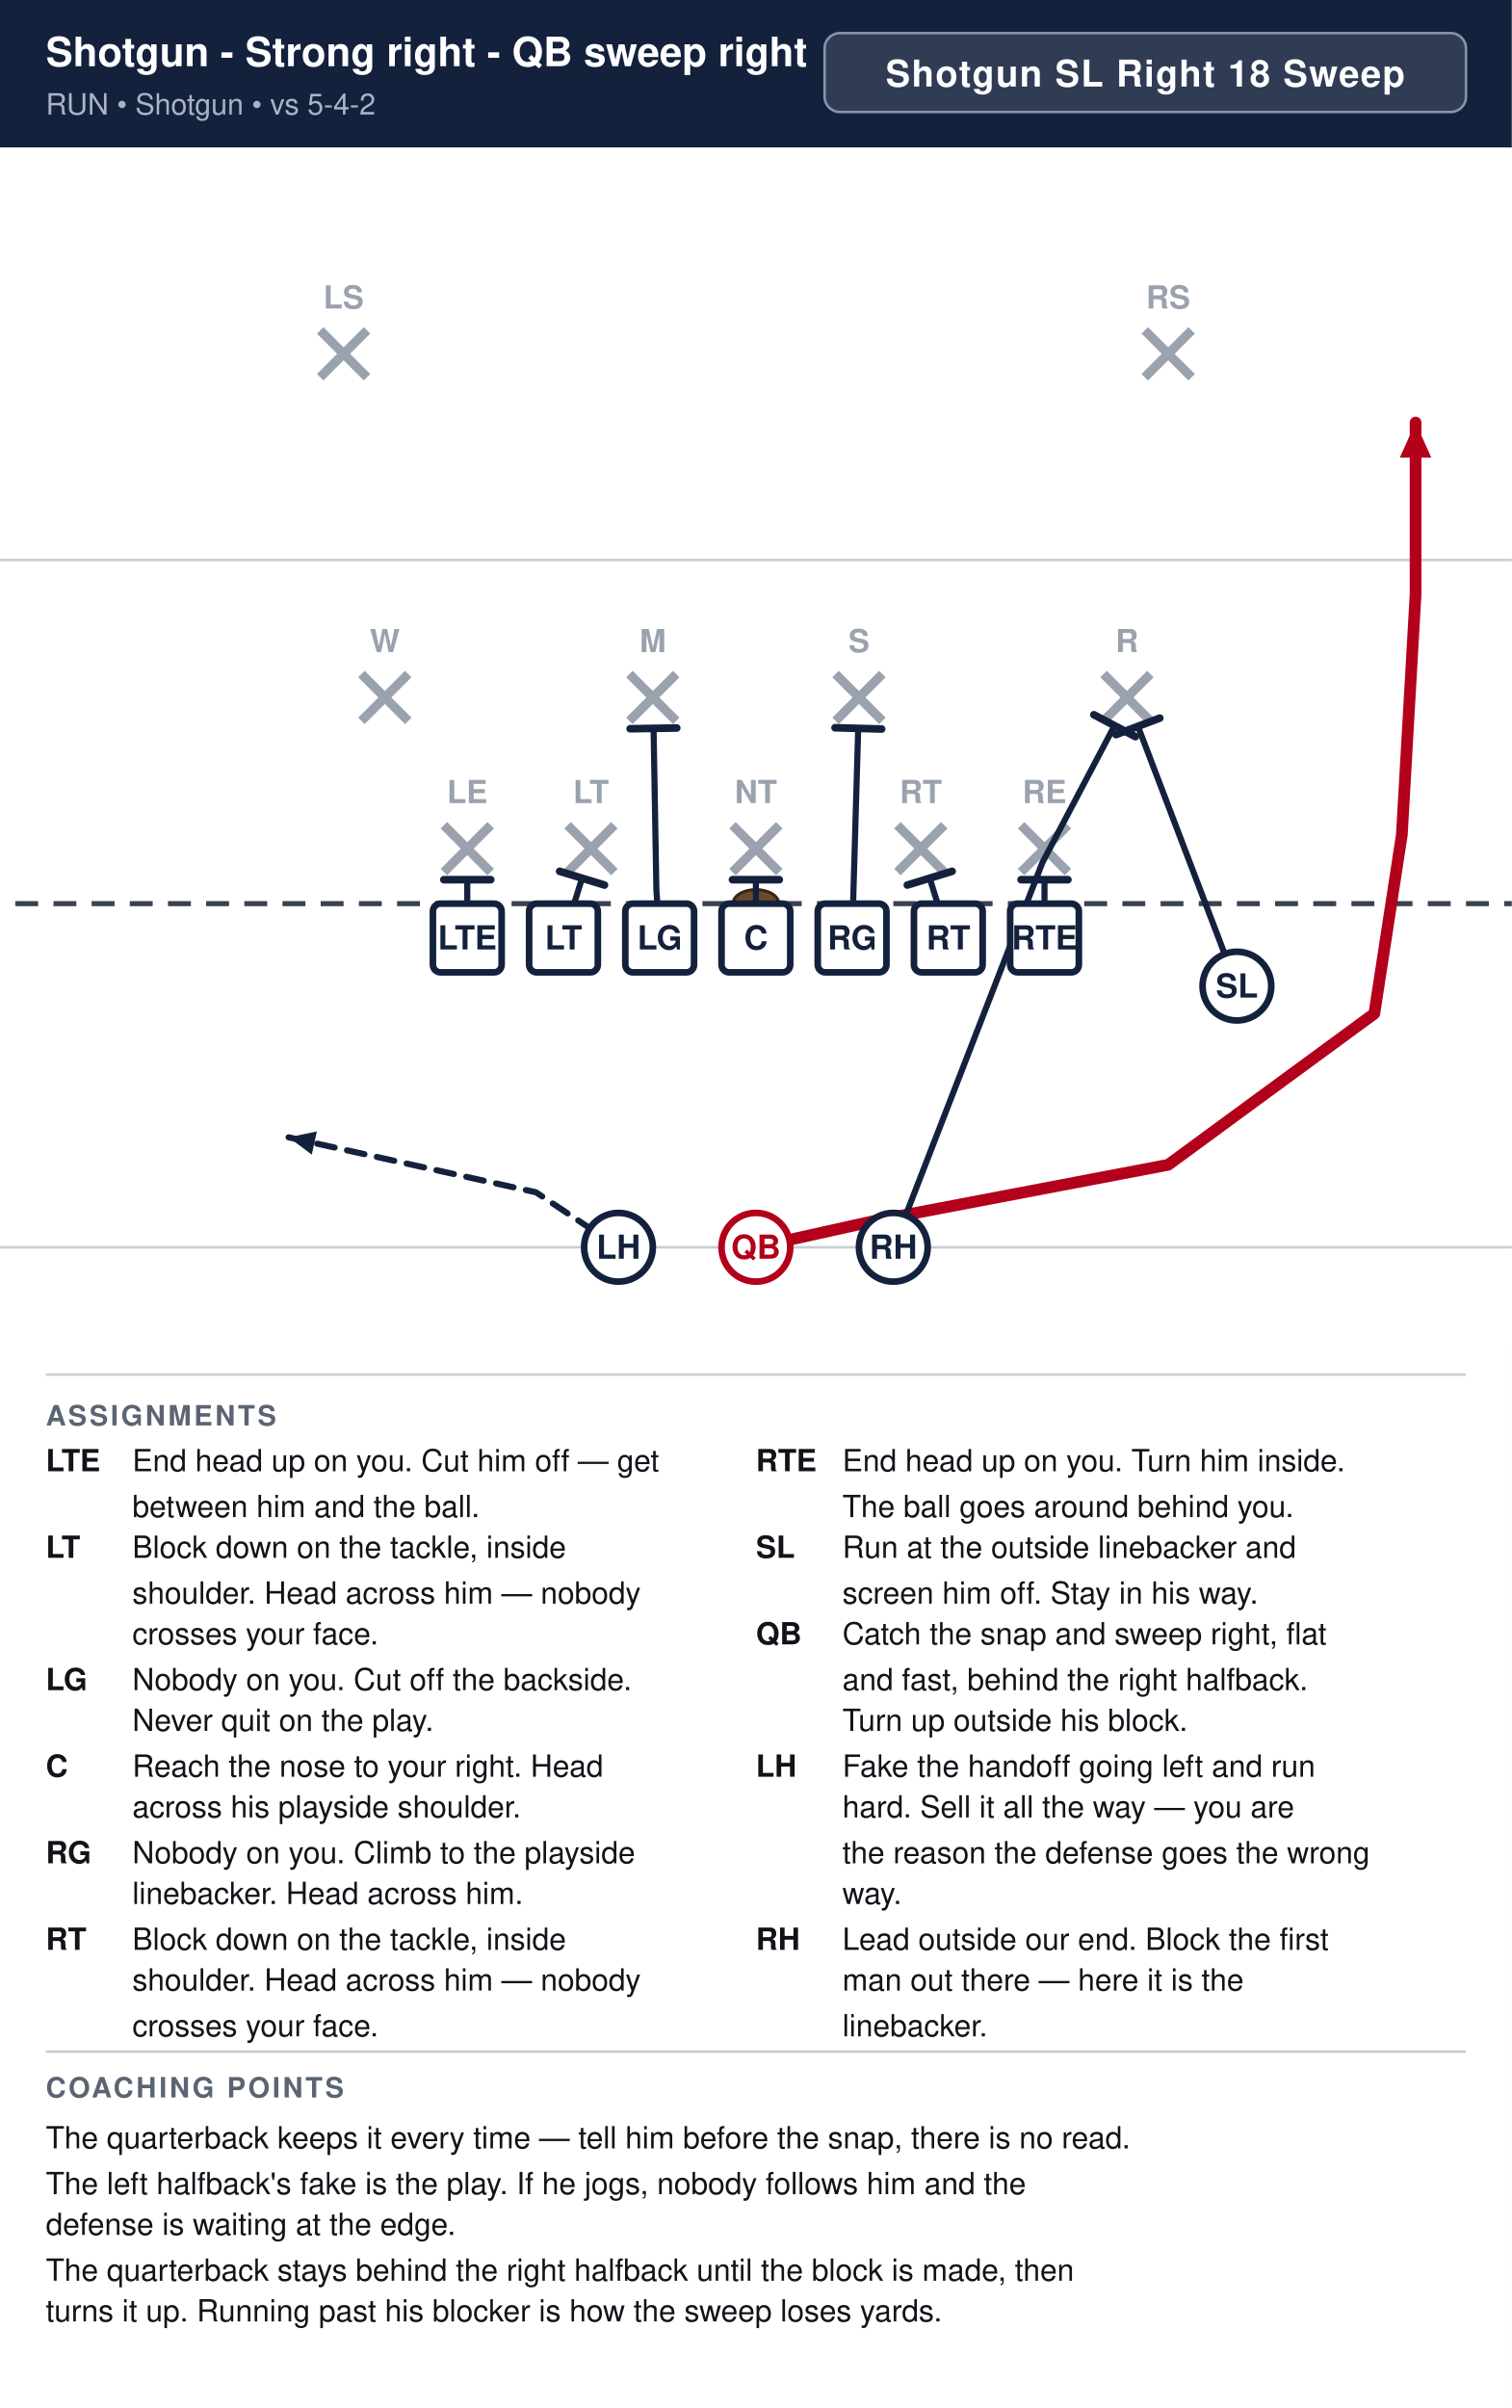
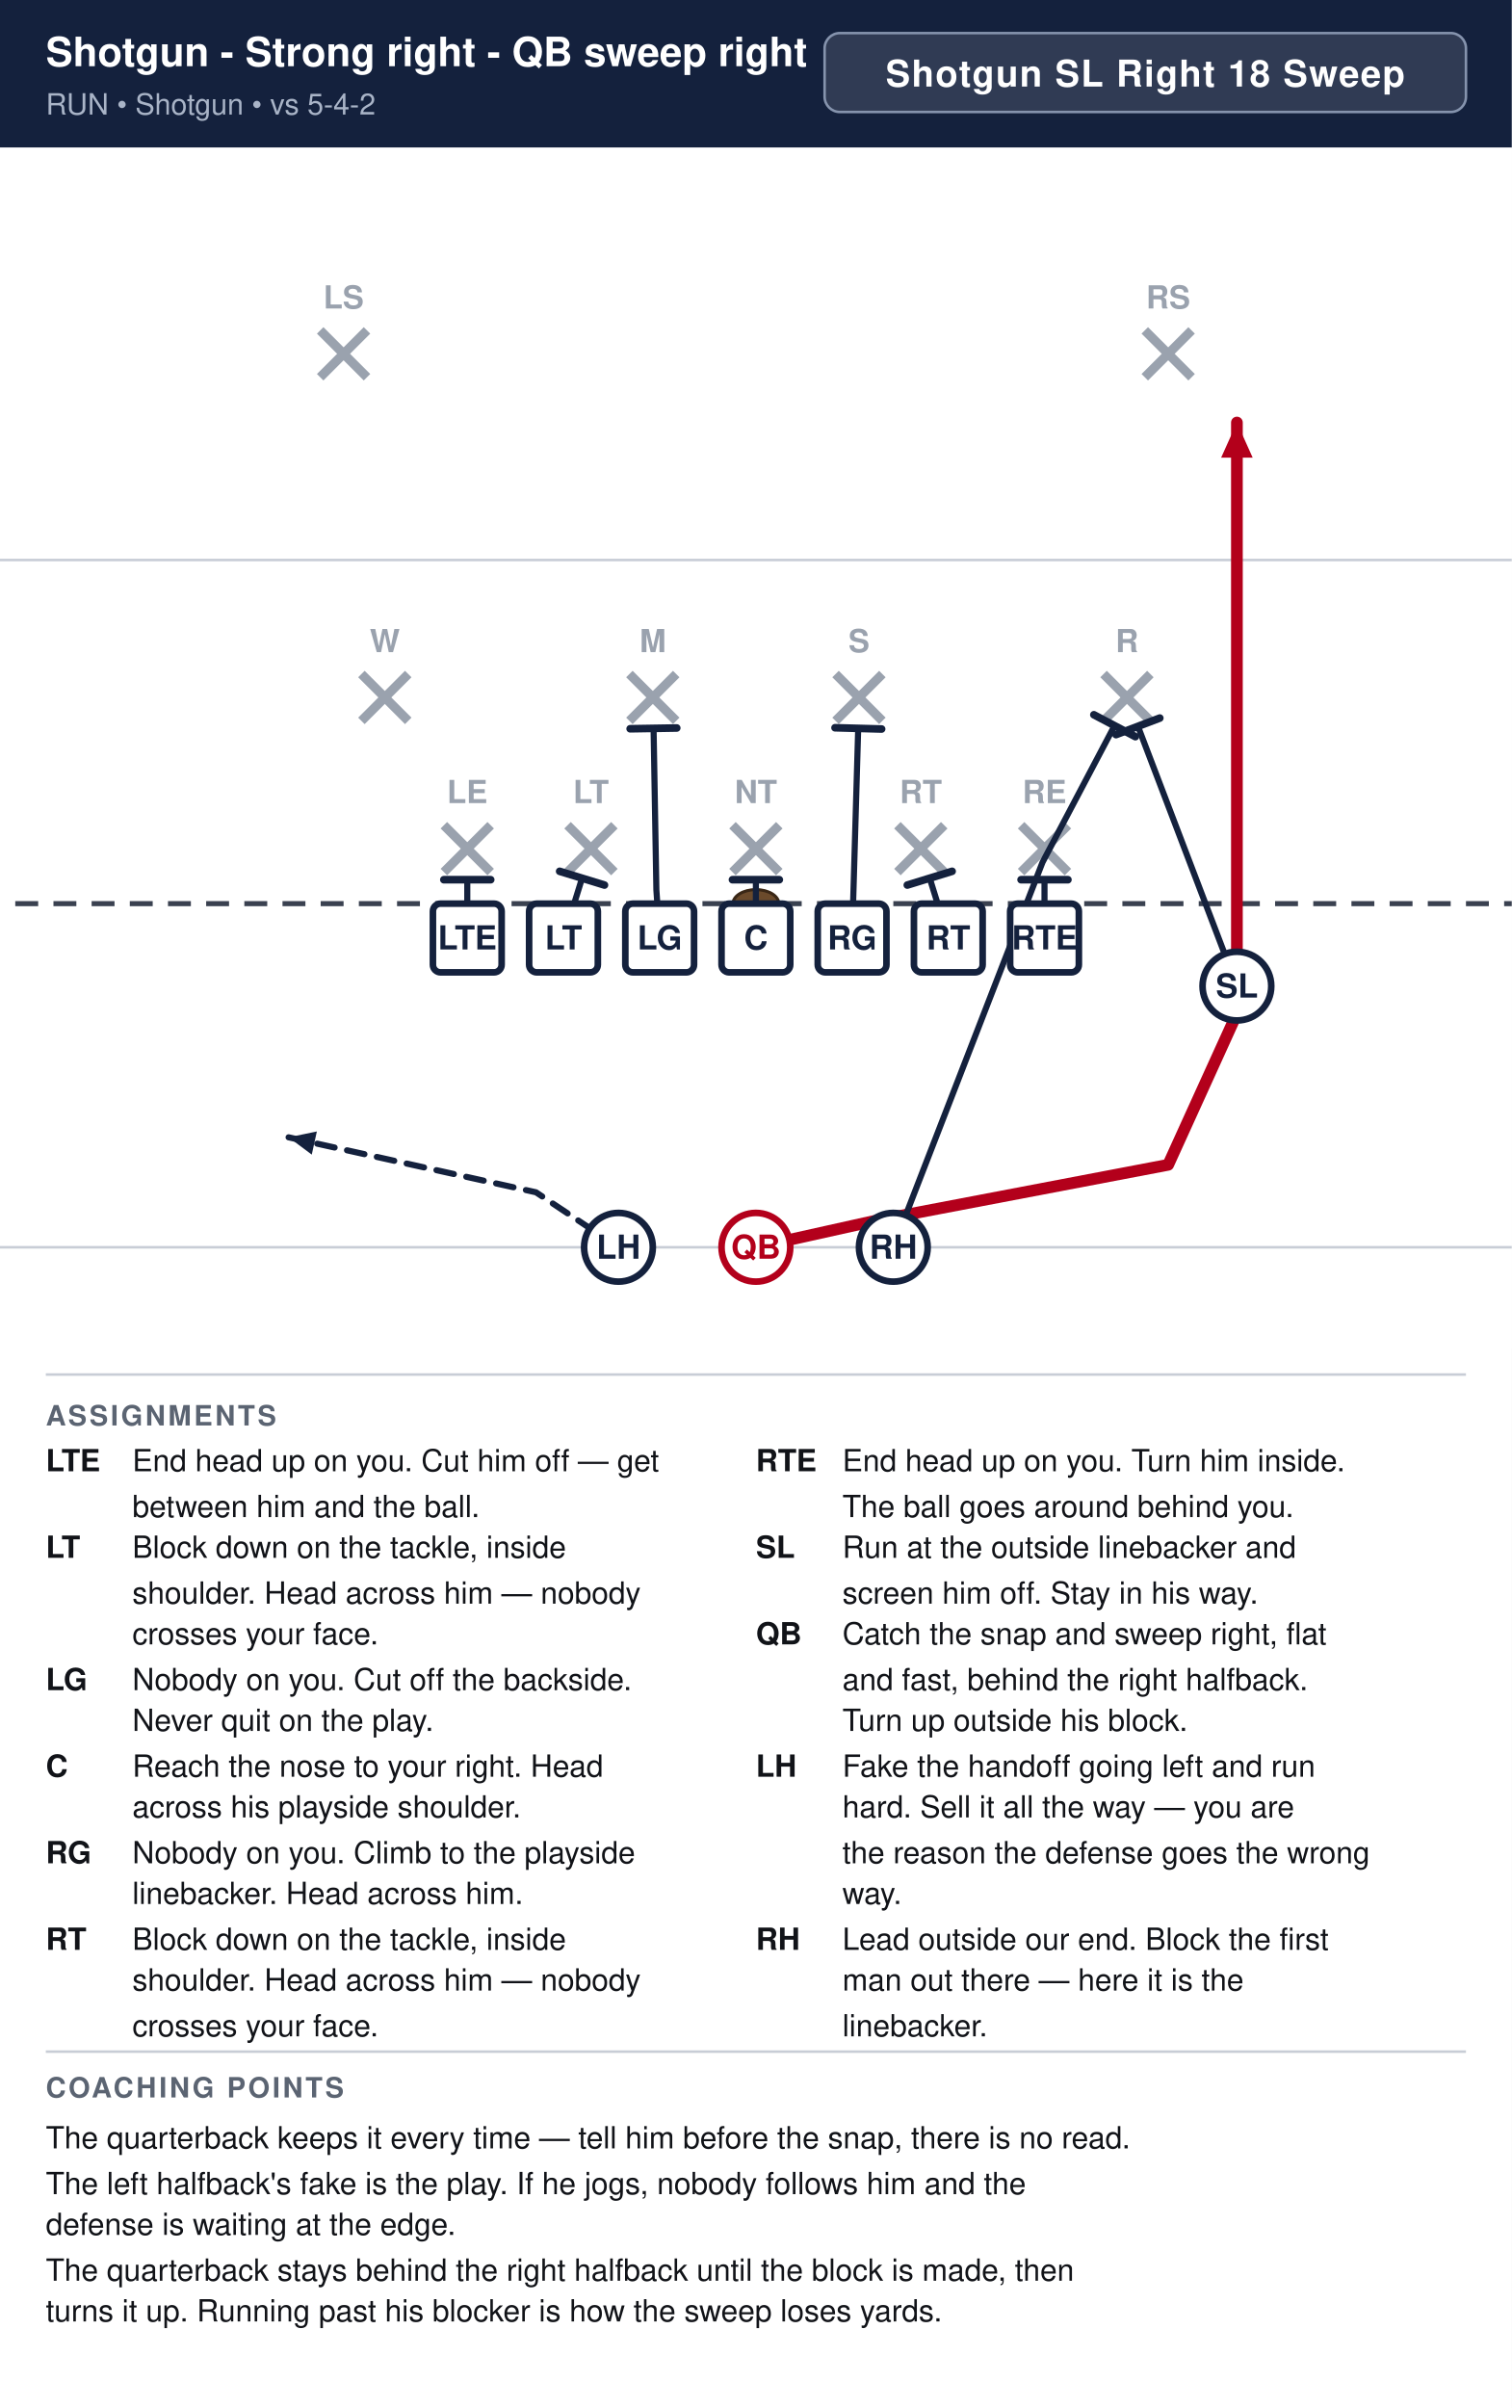
<svg xmlns="http://www.w3.org/2000/svg" width="594" height="946" viewBox="0 0 594 946" font-family="Segoe UI, Helvetica, Arial, sans-serif">
  <rect width="100%" height="100%" fill="#ffffff" />
  <rect x="0" y="0" width="594" height="58" fill="#14213d" />
  <text x="18" y="26" font-size="15.9" font-weight="700" fill="#ffffff">Shotgun - Strong right - QB sweep right</text>
  <text x="18" y="45" font-size="11.5" fill="#a9b4c7">RUN  •  Shotgun  •  vs 5-4-2</text>
  <rect x="324.0" y="13" width="252.0" height="31" rx="6" fill="#ffffff" fill-opacity="0.12" stroke="#8593ad" stroke-width="1" />
  <text x="450.0" y="34" text-anchor="middle" font-size="14.5" font-weight="700" fill="#ffffff" letter-spacing="0.5">Shotgun SL Right 18 Sweep</text>
  <clipPath id="fieldclip">
    <rect x="0" y="58" width="594" height="472" />
  </clipPath>
  <g clip-path="url(#fieldclip)">
    <g transform="translate(-54.0,31.0)">
      <rect x="0" y="0" width="702" height="513" fill="#ffffff" />
      <line x1="0" y1="459.0" x2="702" y2="459.0" stroke="#c8cdd6" stroke-width="1" />
      <line x1="0" y1="189.0" x2="702" y2="189.0" stroke="#c8cdd6" stroke-width="1" />
      <line x1="0" y1="324.0" x2="702" y2="324.0" stroke="#3a4150" stroke-width="2" stroke-dasharray="9 6" />
      <ellipse cx="351.0" cy="324.0" rx="9" ry="5.5" fill="#6b4a2b" stroke="#3a2716" stroke-width="1.2" />
      <line x1="228.4" y1="293.2" x2="246.8" y2="311.6" stroke="#9aa2ae" stroke-width="3.6" />
      <line x1="246.8" y1="293.2" x2="228.4" y2="311.6" stroke="#9aa2ae" stroke-width="3.6" />
      <text x="237.6" y="284.5" text-anchor="middle" font-size="12.5" fill="#9aa2ae" font-weight="600">LE</text>
      <line x1="277.0" y1="293.2" x2="295.4" y2="311.6" stroke="#9aa2ae" stroke-width="3.6" />
      <line x1="295.4" y1="293.2" x2="277.0" y2="311.6" stroke="#9aa2ae" stroke-width="3.6" />
      <text x="286.2" y="284.5" text-anchor="middle" font-size="12.5" fill="#9aa2ae" font-weight="600">LT</text>
      <line x1="341.8" y1="293.2" x2="360.2" y2="311.6" stroke="#9aa2ae" stroke-width="3.6" />
      <line x1="360.2" y1="293.2" x2="341.8" y2="311.6" stroke="#9aa2ae" stroke-width="3.6" />
      <text x="351.0" y="284.5" text-anchor="middle" font-size="12.5" fill="#9aa2ae" font-weight="600">NT</text>
      <line x1="406.6" y1="293.2" x2="425.0" y2="311.6" stroke="#9aa2ae" stroke-width="3.6" />
      <line x1="425.0" y1="293.2" x2="406.6" y2="311.6" stroke="#9aa2ae" stroke-width="3.6" />
      <text x="415.8" y="284.5" text-anchor="middle" font-size="12.5" fill="#9aa2ae" font-weight="600">RT</text>
      <line x1="455.2" y1="293.2" x2="473.6" y2="311.6" stroke="#9aa2ae" stroke-width="3.6" />
      <line x1="473.6" y1="293.2" x2="455.2" y2="311.6" stroke="#9aa2ae" stroke-width="3.6" />
      <text x="464.4" y="284.5" text-anchor="middle" font-size="12.5" fill="#9aa2ae" font-weight="600">RE</text>
      <line x1="196.0" y1="233.8" x2="214.4" y2="252.2" stroke="#9aa2ae" stroke-width="3.6" />
      <line x1="214.4" y1="233.8" x2="196.0" y2="252.2" stroke="#9aa2ae" stroke-width="3.6" />
      <text x="205.2" y="225.2" text-anchor="middle" font-size="12.5" fill="#9aa2ae" font-weight="600">W</text>
      <line x1="301.3" y1="233.8" x2="319.7" y2="252.2" stroke="#9aa2ae" stroke-width="3.6" />
      <line x1="319.7" y1="233.8" x2="301.3" y2="252.2" stroke="#9aa2ae" stroke-width="3.6" />
      <text x="310.5" y="225.2" text-anchor="middle" font-size="12.5" fill="#9aa2ae" font-weight="600">M</text>
      <line x1="382.3" y1="233.8" x2="400.7" y2="252.2" stroke="#9aa2ae" stroke-width="3.6" />
      <line x1="400.7" y1="233.8" x2="382.3" y2="252.2" stroke="#9aa2ae" stroke-width="3.6" />
      <text x="391.5" y="225.2" text-anchor="middle" font-size="12.5" fill="#9aa2ae" font-weight="600">S</text>
      <line x1="487.6" y1="233.8" x2="506.0" y2="252.2" stroke="#9aa2ae" stroke-width="3.6" />
      <line x1="506.0" y1="233.8" x2="487.6" y2="252.2" stroke="#9aa2ae" stroke-width="3.6" />
      <text x="496.8" y="225.2" text-anchor="middle" font-size="12.5" fill="#9aa2ae" font-weight="600">R</text>
      <line x1="179.8" y1="98.8" x2="198.2" y2="117.2" stroke="#9aa2ae" stroke-width="3.6" />
      <line x1="198.2" y1="98.8" x2="179.8" y2="117.2" stroke="#9aa2ae" stroke-width="3.6" />
      <text x="189.0" y="90.2" text-anchor="middle" font-size="12.5" fill="#9aa2ae" font-weight="600">LS</text>
      <line x1="503.8" y1="98.8" x2="522.2" y2="117.2" stroke="#9aa2ae" stroke-width="3.6" />
      <line x1="522.2" y1="98.8" x2="503.8" y2="117.2" stroke="#9aa2ae" stroke-width="3.6" />
      <text x="513.0" y="90.2" text-anchor="middle" font-size="12.5" fill="#9aa2ae" font-weight="600">RS</text>
      <path d="M464.4,337.5 L464.4,314.6" fill="none" stroke="#14213d" stroke-width="2.4" stroke-linecap="round" stroke-linejoin="round" />
      <line x1="455.2" y1="314.6" x2="473.6" y2="314.6" stroke="#14213d" stroke-width="3.0" stroke-linecap="round" />
      <path d="M426.6,337.5 L419.3,314.0" fill="none" stroke="#14213d" stroke-width="2.4" stroke-linecap="round" stroke-linejoin="round" />
      <line x1="410.5" y1="316.7" x2="428.1" y2="311.3" stroke="#14213d" stroke-width="3.0" stroke-linecap="round" />
      <path d="M388.8,337.5 L391.2,255.1" fill="none" stroke="#14213d" stroke-width="2.4" stroke-linecap="round" stroke-linejoin="round" />
      <line x1="382.1" y1="254.9" x2="400.4" y2="255.4" stroke="#14213d" stroke-width="3.0" stroke-linecap="round" />
      <path d="M351.0,337.5 L351.0,314.6" fill="none" stroke="#14213d" stroke-width="2.4" stroke-linecap="round" stroke-linejoin="round" />
      <line x1="341.8" y1="314.6" x2="360.2" y2="314.6" stroke="#14213d" stroke-width="3.0" stroke-linecap="round" />
      <path d="M313.2,337.5 L311.9,318.6 L310.8,255.1" fill="none" stroke="#14213d" stroke-width="2.4" stroke-linecap="round" stroke-linejoin="round" />
      <line x1="301.6" y1="255.3" x2="319.9" y2="255.0" stroke="#14213d" stroke-width="3.0" stroke-linecap="round" />
      <path d="M275.4,337.5 L282.7,314.0" fill="none" stroke="#14213d" stroke-width="2.4" stroke-linecap="round" stroke-linejoin="round" />
      <line x1="273.9" y1="311.3" x2="291.5" y2="316.7" stroke="#14213d" stroke-width="3.0" stroke-linecap="round" />
      <path d="M237.6,337.5 L237.6,314.6" fill="none" stroke="#14213d" stroke-width="2.4" stroke-linecap="round" stroke-linejoin="round" />
      <line x1="228.4" y1="314.6" x2="246.8" y2="314.6" stroke="#14213d" stroke-width="3.0" stroke-linecap="round" />
      <path d="M540.0,356.4 L501.1,254.3" fill="none" stroke="#14213d" stroke-width="2.4" stroke-linecap="round" stroke-linejoin="round" />
      <line x1="492.5" y1="257.6" x2="509.7" y2="251.1" stroke="#14213d" stroke-width="3.0" stroke-linecap="round" />
-       <path d="M351.0,459.0 L399.6,448.2 L513.0,426.6 L594.0,367.2 L604.8,297.0 L610.2,202.5 L610.2,135.0" fill="none" stroke="#b3001b" stroke-width="4.6" stroke-linecap="round" stroke-linejoin="round" />
-       <polygon points="610.2,135.0 616.4,148.8 604.0,148.8" fill="#b3001b" />
+       <path d="M351.0,459.0 L399.6,448.2 L513.0,426.6 L540.0,367.2 L540.0,297.0 L540.0,202.5 L540.0,135.0" fill="none" stroke="#b3001b" stroke-width="4.6" stroke-linecap="round" stroke-linejoin="round" />
+       <polygon points="540.0,135.0 546.2,148.8 533.8,148.8" fill="#b3001b" />
      <path d="M405.0,459.0 L463.6,307.8 L491.9,254.1" fill="none" stroke="#14213d" stroke-width="2.4" stroke-linecap="round" stroke-linejoin="round" />
      <line x1="483.8" y1="249.8" x2="500.1" y2="258.4" stroke="#14213d" stroke-width="3.0" stroke-linecap="round" />
      <path d="M297.0,459.0 L264.6,437.4 L167.4,415.8" fill="none" stroke="#14213d" stroke-width="2.4" stroke-linecap="round" stroke-linejoin="round" stroke-dasharray="7 5" />
      <polygon points="167.4,415.8 178.5,413.5 176.5,422.6" fill="#14213d" />
      <rect x="224.1" y="324.0" width="27.0" height="27.0" rx="3" fill="#ffffff" stroke="#14213d" stroke-width="2.6" />
      <text x="237.6" y="342.0" text-anchor="middle" font-size="13" font-weight="700" fill="#14213d">LTE</text>
      <rect x="261.9" y="324.0" width="27.0" height="27.0" rx="3" fill="#ffffff" stroke="#14213d" stroke-width="2.6" />
      <text x="275.4" y="342.0" text-anchor="middle" font-size="13" font-weight="700" fill="#14213d">LT</text>
      <rect x="299.7" y="324.0" width="27.0" height="27.0" rx="3" fill="#ffffff" stroke="#14213d" stroke-width="2.6" />
      <text x="313.2" y="342.0" text-anchor="middle" font-size="13" font-weight="700" fill="#14213d">LG</text>
      <rect x="337.5" y="324.0" width="27.0" height="27.0" rx="3" fill="#ffffff" stroke="#14213d" stroke-width="2.6" />
      <text x="351.0" y="342.0" text-anchor="middle" font-size="13" font-weight="700" fill="#14213d">C</text>
      <rect x="375.3" y="324.0" width="27.0" height="27.0" rx="3" fill="#ffffff" stroke="#14213d" stroke-width="2.6" />
      <text x="388.8" y="342.0" text-anchor="middle" font-size="13" font-weight="700" fill="#14213d">RG</text>
      <rect x="413.1" y="324.0" width="27.0" height="27.0" rx="3" fill="#ffffff" stroke="#14213d" stroke-width="2.6" />
      <text x="426.6" y="342.0" text-anchor="middle" font-size="13" font-weight="700" fill="#14213d">RT</text>
      <rect x="450.9" y="324.0" width="27.0" height="27.0" rx="3" fill="#ffffff" stroke="#14213d" stroke-width="2.6" />
      <text x="464.4" y="342.0" text-anchor="middle" font-size="13" font-weight="700" fill="#14213d">RTE</text>
      <circle cx="540.0" cy="356.4" r="13.5" fill="#ffffff" stroke="#14213d" stroke-width="2.6" />
      <text x="540.0" y="360.9" text-anchor="middle" font-size="13" font-weight="700" fill="#14213d">SL</text>
      <circle cx="351.0" cy="459.0" r="13.5" fill="#ffffff" stroke="#b3001b" stroke-width="2.6" />
      <text x="351.0" y="463.5" text-anchor="middle" font-size="13" font-weight="700" fill="#b3001b">QB</text>
      <circle cx="297.0" cy="459.0" r="13.5" fill="#ffffff" stroke="#14213d" stroke-width="2.6" />
      <text x="297.0" y="463.5" text-anchor="middle" font-size="13" font-weight="700" fill="#14213d">LH</text>
      <circle cx="405.0" cy="459.0" r="13.5" fill="#ffffff" stroke="#14213d" stroke-width="2.6" />
      <text x="405.0" y="463.5" text-anchor="middle" font-size="13" font-weight="700" fill="#14213d">RH</text>
    </g>
  </g>
  <line x1="18" y1="540" x2="576" y2="540" stroke="#c8cdd6" stroke-width="1" />
  <text x="18" y="560" font-size="11" font-weight="700" fill="#5b6472" letter-spacing="1">ASSIGNMENTS</text>
  <text x="18" y="578" font-size="12" font-weight="700" fill="#111318">LTE</text>
  <text x="52" y="578" font-size="12" fill="#111318">End head up on you. Cut him off — get</text>
  <text x="52" y="596" font-size="12" fill="#111318">between him and the ball.</text>
  <text x="18" y="612" font-size="12" font-weight="700" fill="#111318">LT</text>
  <text x="52" y="612" font-size="12" fill="#111318">Block down on the tackle, inside</text>
  <text x="52" y="630" font-size="12" fill="#111318">shoulder. Head across him — nobody</text>
  <text x="52" y="646" font-size="12" fill="#111318">crosses your face.</text>
  <text x="18" y="664" font-size="12" font-weight="700" fill="#111318">LG</text>
  <text x="52" y="664" font-size="12" fill="#111318">Nobody on you. Cut off the backside.</text>
  <text x="52" y="680" font-size="12" fill="#111318">Never quit on the play.</text>
  <text x="18" y="698" font-size="12" font-weight="700" fill="#111318">C</text>
  <text x="52" y="698" font-size="12" fill="#111318">Reach the nose to your right. Head</text>
  <text x="52" y="714" font-size="12" fill="#111318">across his playside shoulder.</text>
  <text x="18" y="732" font-size="12" font-weight="700" fill="#111318">RG</text>
  <text x="52" y="732" font-size="12" fill="#111318">Nobody on you. Climb to the playside</text>
  <text x="52" y="748" font-size="12" fill="#111318">linebacker. Head across him.</text>
  <text x="18" y="766" font-size="12" font-weight="700" fill="#111318">RT</text>
  <text x="52" y="766" font-size="12" fill="#111318">Block down on the tackle, inside</text>
  <text x="52" y="782" font-size="12" fill="#111318">shoulder. Head across him — nobody</text>
  <text x="52" y="800" font-size="12" fill="#111318">crosses your face.</text>
  <text x="297" y="578" font-size="12" font-weight="700" fill="#111318">RTE</text>
  <text x="331" y="578" font-size="12" fill="#111318">End head up on you. Turn him inside.</text>
  <text x="331" y="596" font-size="12" fill="#111318">The ball goes around behind you.</text>
  <text x="297" y="612" font-size="12" font-weight="700" fill="#111318">SL</text>
  <text x="331" y="612" font-size="12" fill="#111318">Run at the outside linebacker and</text>
  <text x="331" y="630" font-size="12" fill="#111318">screen him off. Stay in his way.</text>
  <text x="297" y="646" font-size="12" font-weight="700" fill="#111318">QB</text>
  <text x="331" y="646" font-size="12" fill="#111318">Catch the snap and sweep right, flat</text>
  <text x="331" y="664" font-size="12" fill="#111318">and fast, behind the right halfback.</text>
  <text x="331" y="680" font-size="12" fill="#111318">Turn up outside his block.</text>
  <text x="297" y="698" font-size="12" font-weight="700" fill="#111318">LH</text>
  <text x="331" y="698" font-size="12" fill="#111318">Fake the handoff going left and run</text>
  <text x="331" y="714" font-size="12" fill="#111318">hard. Sell it all the way — you are</text>
  <text x="331" y="732" font-size="12" fill="#111318">the reason the defense goes the wrong</text>
  <text x="331" y="748" font-size="12" fill="#111318">way.</text>
  <text x="297" y="766" font-size="12" font-weight="700" fill="#111318">RH</text>
  <text x="331" y="766" font-size="12" fill="#111318">Lead outside our end. Block the first</text>
  <text x="331" y="782" font-size="12" fill="#111318">man out there — here it is the</text>
  <text x="331" y="800" font-size="12" fill="#111318">linebacker.</text>
  <line x1="18" y1="806" x2="576" y2="806" stroke="#c8cdd6" stroke-width="1" />
  <text x="18" y="824" font-size="11" font-weight="700" fill="#5b6472" letter-spacing="1">COACHING POINTS</text>
  <text x="18" y="844" font-size="12" fill="#111318">The quarterback keeps it every time — tell him before the snap, there is no read.</text>
  <text x="18" y="862" font-size="12" fill="#111318">The left halfback's fake is the play. If he jogs, nobody follows him and the</text>
  <text x="18" y="878" font-size="12" fill="#111318">defense is waiting at the edge.</text>
  <text x="18" y="896" font-size="12" fill="#111318">The quarterback stays behind the right halfback until the block is made, then</text>
  <text x="18" y="912" font-size="12" fill="#111318">turns it up. Running past his blocker is how the sweep loses yards.</text>
</svg>
